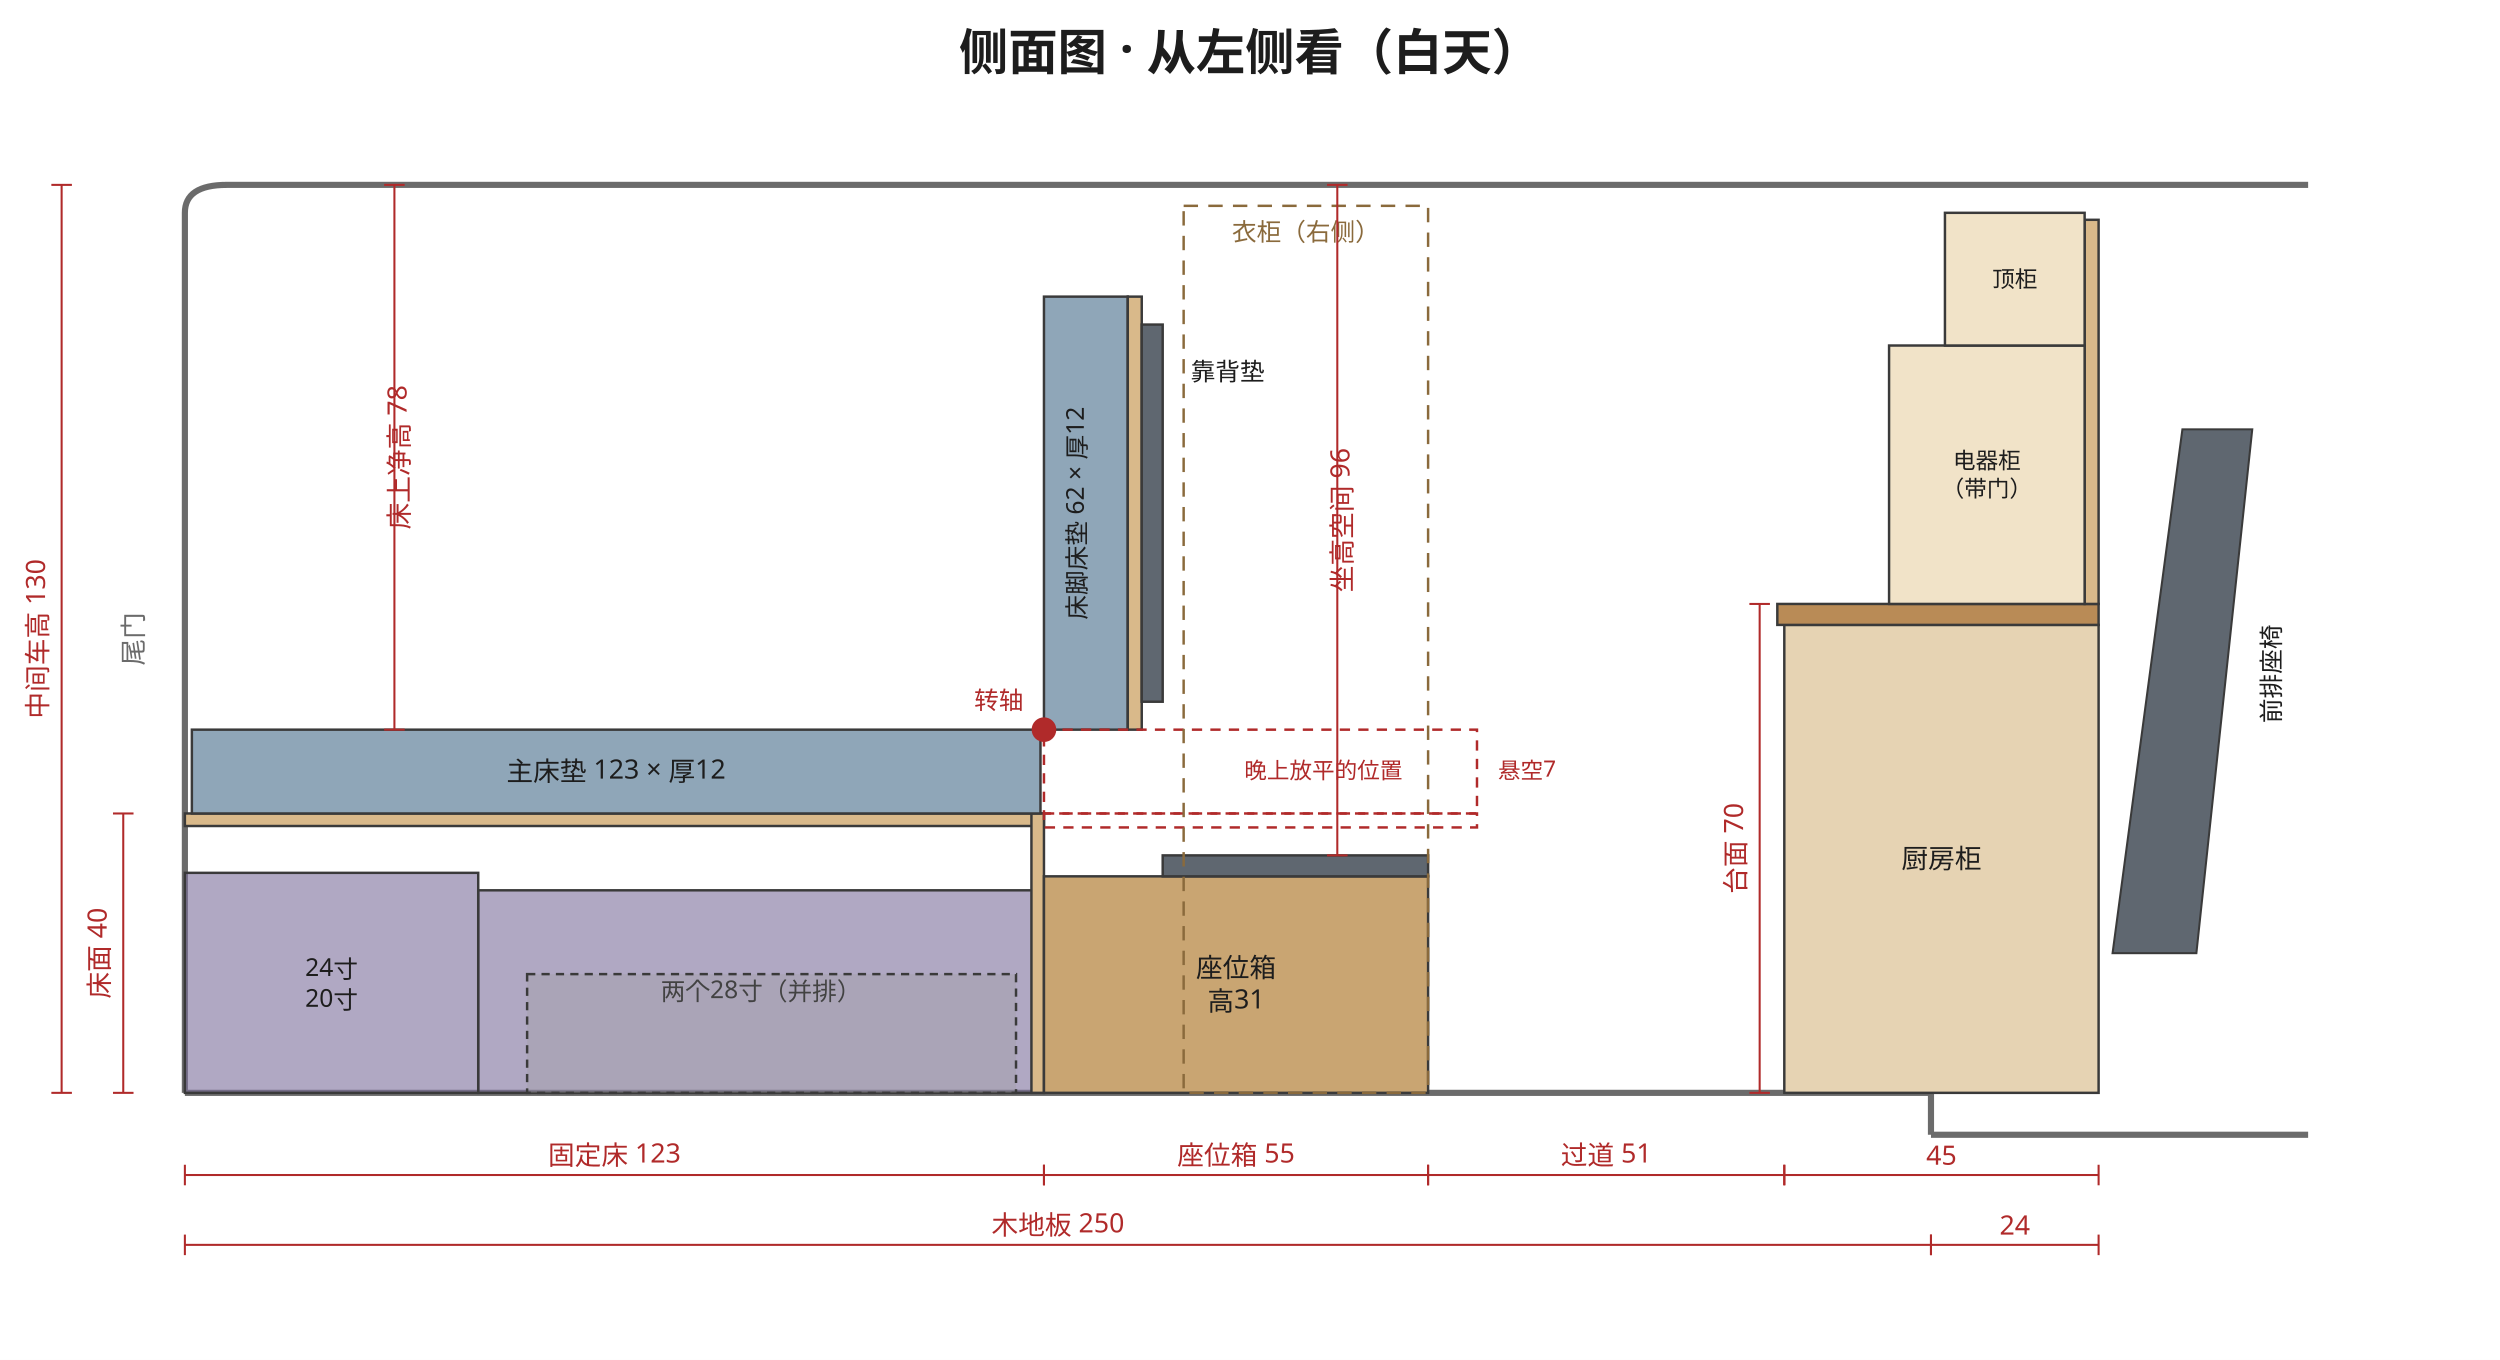
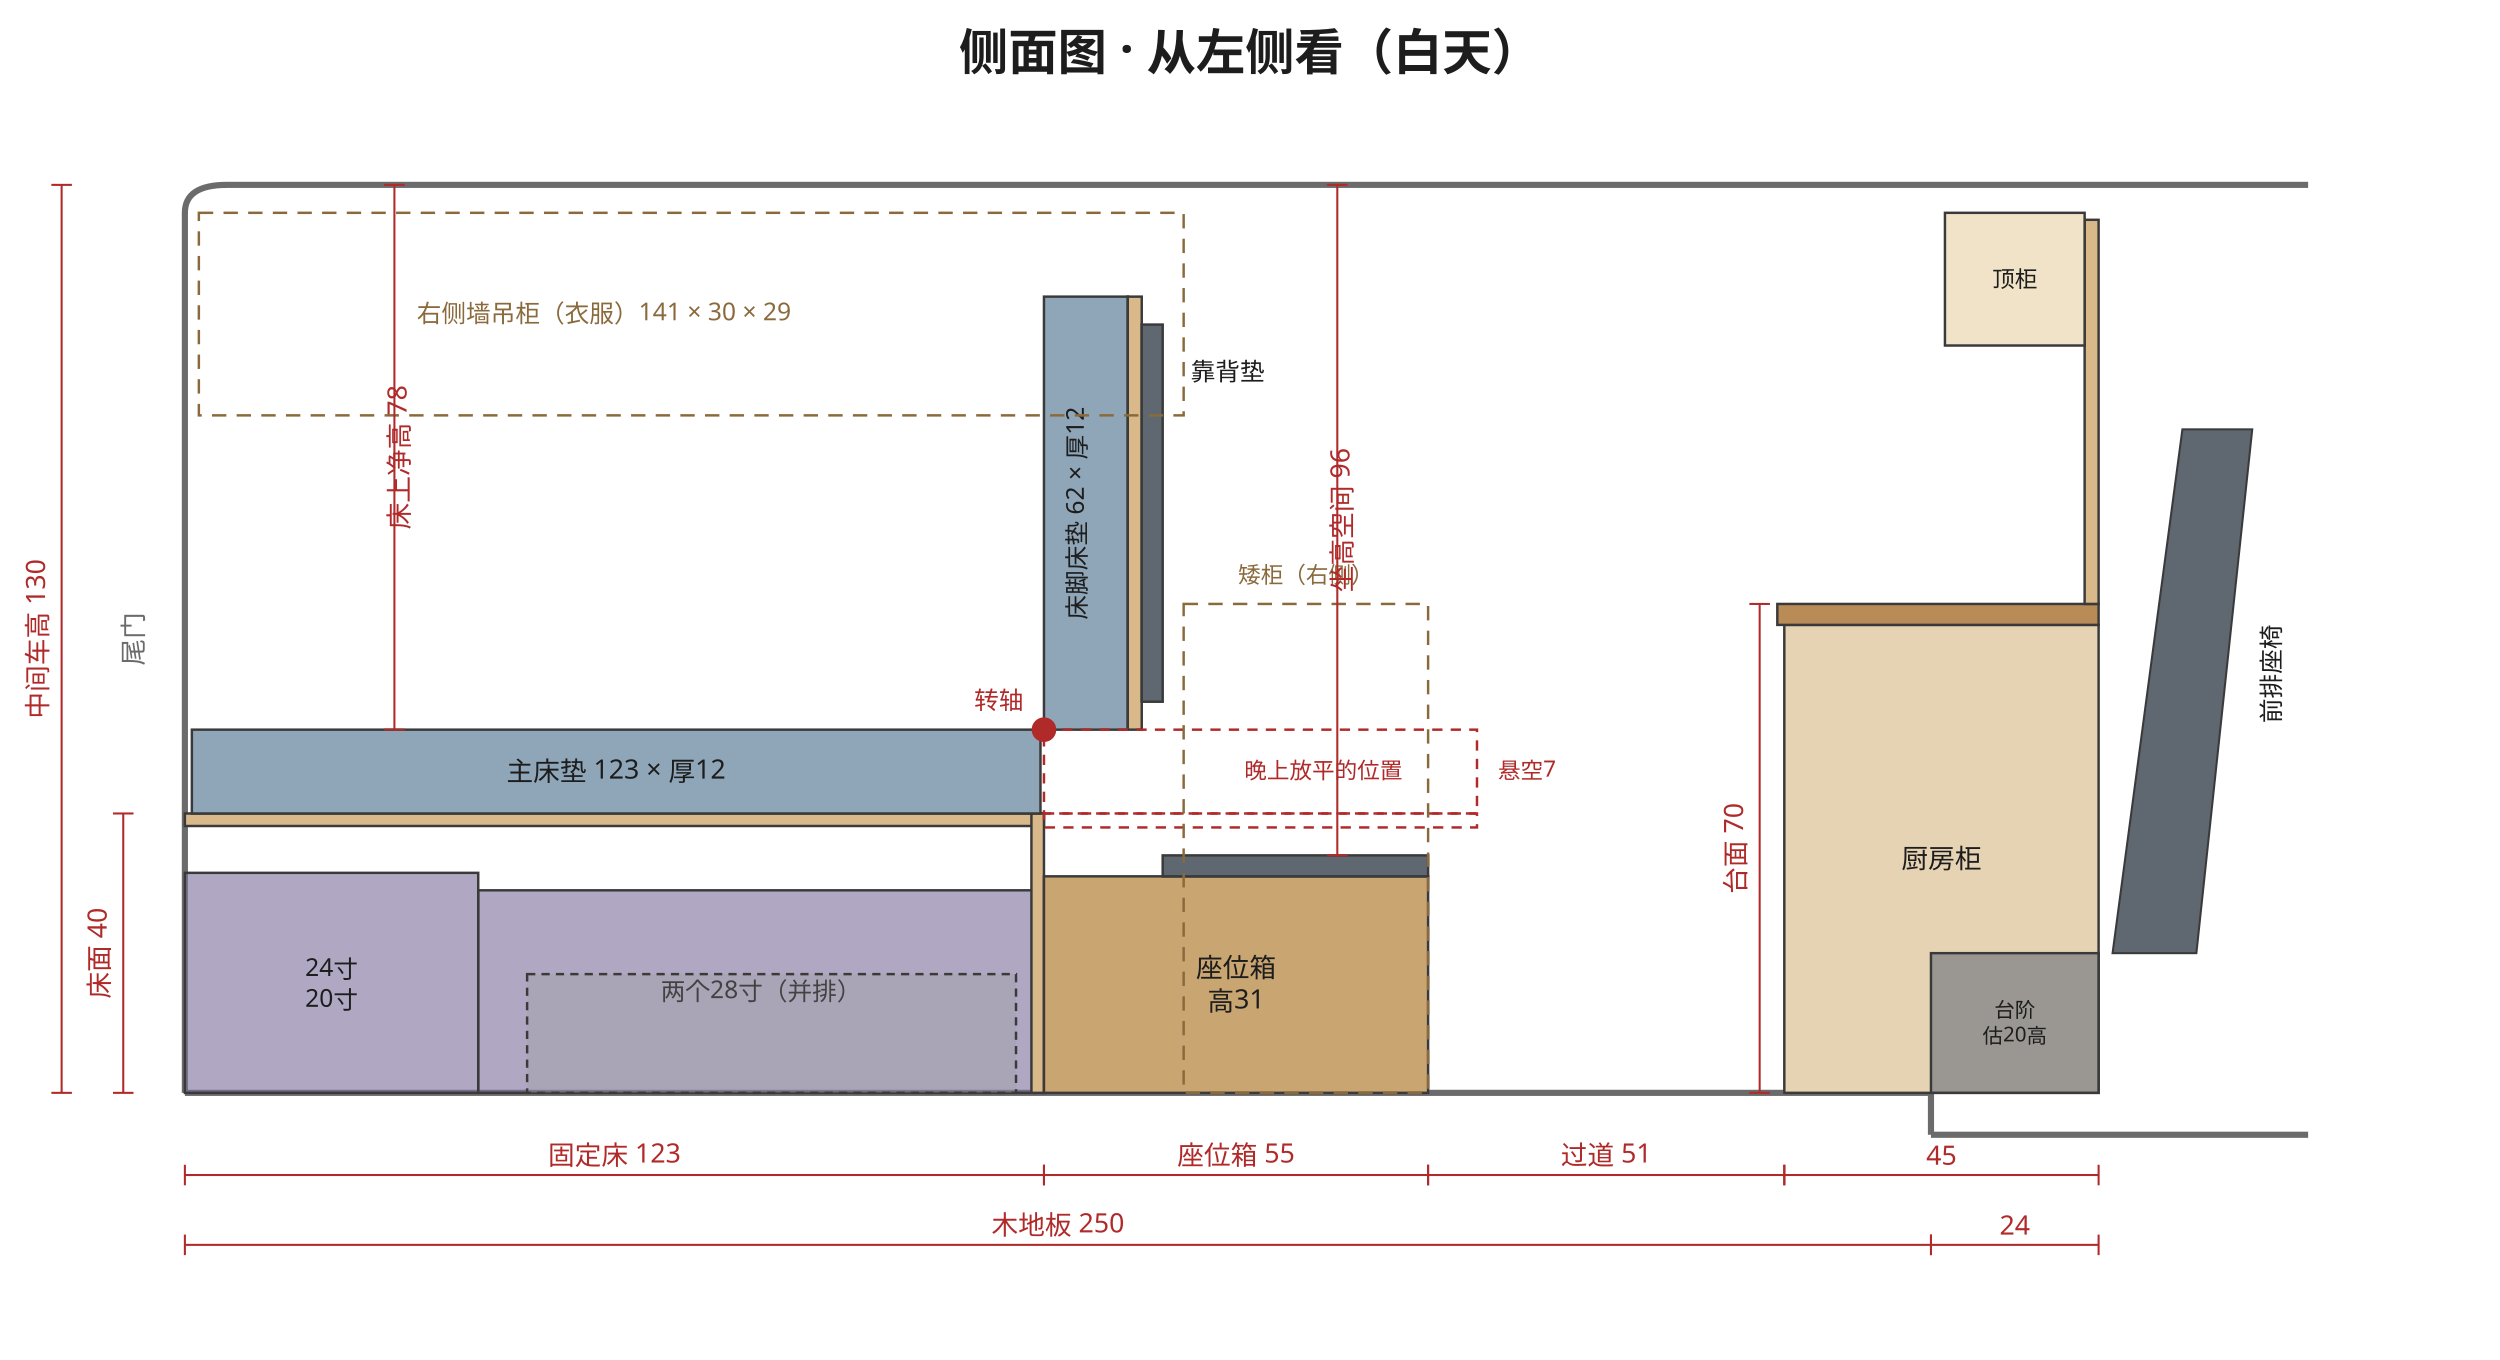
<svg xmlns="http://www.w3.org/2000/svg" width="1217" height="662" viewBox="0 0 1217 662" font-family="WenQuanYi Zen Hei, sans-serif">
  <rect width="1217" height="662" fill="#ffffff" />
  <text x="608.5" y="34" font-size="24" text-anchor="middle" fill="#1d1d1d" font-weight="bold">侧面图 · 从左侧看（白天）</text>
  <path d="M90.0,532.0 L90.0,103.6 Q90.0,90.0 110.4,90.0 L1123.6,90.0" fill="none" stroke="#6b6b6b" stroke-width="3" />
  <line x1="90.0" y1="532.0" x2="940.0" y2="532.0" stroke="#6b6b6b" stroke-width="3" />
  <line x1="940.0" y1="532.0" x2="940.0" y2="552.4" stroke="#6b6b6b" stroke-width="3" />
  <line x1="940.0" y1="552.4" x2="1123.6" y2="552.4" stroke="#6b6b6b" stroke-width="3" />
  <rect x="90.0" y="424.9" width="142.8" height="107.1" fill="#7c6f9b" stroke="#3a3a3a" stroke-width="1.2" fill-opacity="0.6" />
  <text x="161.4" y="475.1" font-size="12" text-anchor="middle" fill="#1d1d1d">24寸</text>
  <text x="161.4" y="490.1" font-size="12" text-anchor="middle" fill="#1d1d1d">20寸</text>
  <rect x="232.8" y="433.4" width="275.4" height="98.6" fill="#7c6f9b" stroke="#3a3a3a" stroke-width="1.2" fill-opacity="0.6" />
  <text x="370.5" y="486.9" font-size="12" text-anchor="middle" fill="#1d1d1d">两个28寸（并排）</text>
  <rect x="256.6" y="474.2" width="238.0" height="57.8" fill="#9a9a9a" stroke="#3a3a3a" stroke-width="1.2" fill-opacity="0.3" stroke-dasharray="4 3" />
  <rect x="90.0" y="396.0" width="418.2" height="6.1" fill="#d9b98a" stroke="#3a3a3a" stroke-width="1.2" />
  <rect x="502.1" y="396.0" width="6.1" height="136.0" fill="#d9b98a" stroke="#3a3a3a" stroke-width="1.2" />
  <rect x="93.4" y="355.2" width="413.1" height="40.8" fill="#8fa6b8" stroke="#3a3a3a" stroke-width="1.2" />
  <text x="299.9" y="380.1" font-size="13" text-anchor="middle" fill="#1d1d1d">主床垫 123 × 厚12</text>
  <rect x="508.2" y="144.4" width="40.8" height="210.8" fill="#8fa6b8" stroke="#3a3a3a" stroke-width="1.2" />
  <text x="528.6" y="249.8" font-size="12" text-anchor="middle" fill="#1d1d1d" transform="rotate(-90 528.6 249.8)">床脚床垫 62 × 厚12</text>
  <rect x="549.0" y="144.4" width="6.8" height="210.8" fill="#d9b98a" stroke="#3a3a3a" stroke-width="1.2" />
  <rect x="555.8" y="158.0" width="10.2" height="183.6" fill="#5f6770" stroke="#3a3a3a" stroke-width="1.2" />
  <circle cx="508.2" cy="355.2" r="6" fill="#b02a2a" />
  <text x="498.2" y="345.2" font-size="12" text-anchor="end" fill="#b02a2a">转轴</text>
  <text x="579.6" y="185.2" font-size="12" text-anchor="start" fill="#1d1d1d">靠背垫</text>
  <rect x="508.2" y="396.0" width="210.8" height="6.8" fill="none" stroke="#b02a2a" stroke-width="1.2" stroke-dasharray="5 4" />
  <rect x="508.2" y="355.2" width="210.8" height="40.8" fill="none" stroke="#b02a2a" stroke-width="1.2" stroke-dasharray="5 4" />
  <text x="644.2" y="379.0" font-size="11" text-anchor="middle" fill="#b02a2a">晚上放平的位置</text>
  <text x="729.2" y="379.0" font-size="11" text-anchor="start" fill="#b02a2a">悬空7</text>
  <rect x="508.2" y="426.6" width="187.0" height="105.4" fill="#c9a572" stroke="#3a3a3a" stroke-width="1.2" />
  <text x="601.7" y="475.7" font-size="13" text-anchor="middle" fill="#1d1d1d">座位箱</text>
  <text x="601.7" y="492.0" font-size="13" text-anchor="middle" fill="#1d1d1d">高31</text>
  <rect x="566.0" y="416.4" width="129.2" height="10.2" fill="#5f6770" stroke="#3a3a3a" stroke-width="1.2" />
-   <rect x="576.2" y="100.2" width="119.0" height="431.8" fill="none" stroke="#8a6a3c" stroke-width="1.2" stroke-dasharray="7 5" />
-   <text x="635.7" y="117.2" font-size="12" text-anchor="middle" fill="#8a6a3c">衣柜（右侧）</text>
+   <rect x="576.2" y="294.0" width="119.0" height="238.0" fill="none" stroke="#8a6a3c" stroke-width="1.2" stroke-dasharray="7 5" />
+   <text x="635.7" y="283.8" font-size="11" text-anchor="middle" fill="#8a6a3c">矮柜（右侧）</text>
+   <rect x="96.8" y="103.6" width="479.4" height="98.6" fill="none" stroke="#8a6a3c" stroke-width="1.2" stroke-dasharray="7 5" />
+   <text x="294.0" y="156.9" font-size="12" text-anchor="middle" fill="#8a6a3c">右侧墙吊柜（衣服）141 × 30 × 29</text>
  <rect x="868.6" y="304.2" width="153.0" height="227.8" fill="#e6d3b3" stroke="#3a3a3a" stroke-width="1.2" />
  <text x="945.1" y="422.6" font-size="13" text-anchor="middle" fill="#1d1d1d">厨房柜</text>
  <rect x="865.2" y="294.0" width="156.4" height="10.2" fill="#b98b56" stroke="#3a3a3a" stroke-width="1.2" />
  <rect x="1014.8" y="107.0" width="6.8" height="187.0" fill="#d9b98a" stroke="#3a3a3a" stroke-width="1.2" />
-   <rect x="919.6" y="168.2" width="95.2" height="125.8" fill="#f1e3c8" stroke="#3a3a3a" stroke-width="1.2" />
-   <text x="967.2" y="228.1" font-size="11" text-anchor="middle" fill="#1d1d1d">电器柜</text>
-   <text x="967.2" y="241.8" font-size="11" text-anchor="middle" fill="#1d1d1d">（带门）</text>
+   <rect x="940.0" y="464.0" width="81.6" height="68.0" fill="#8d8d8d" stroke="#3a3a3a" stroke-width="1.2" fill-opacity="0.85" />
+   <text x="980.8" y="495.2" font-size="10" text-anchor="middle" fill="#1d1d1d">台阶</text>
+   <text x="980.8" y="507.8" font-size="10" text-anchor="middle" fill="#1d1d1d">估20高</text>
  <rect x="946.8" y="103.6" width="68.0" height="64.6" fill="#f1e3c8" stroke="#3a3a3a" stroke-width="1.2" />
  <text x="980.8" y="139.8" font-size="11" text-anchor="middle" fill="#1d1d1d">顶柜</text>
  <path d="M1028.4,464.0 L1062.4,209.0 L1096.4,209.0 L1069.2,464.0 Z" fill="#5f6770" stroke="#3a3a3a" />
  <text x="1110.0" y="328.0" font-size="12" text-anchor="middle" fill="#1d1d1d" transform="rotate(-90 1110.0 328.0)">前排座椅</text>
  <line x1="90.0" y1="572.0" x2="508.2" y2="572.0" stroke="#b02a2a" stroke-width="1" />
  <line x1="90.0" y1="567.0" x2="90.0" y2="577.0" stroke="#b02a2a" stroke-width="1" />
  <line x1="508.2" y1="567.0" x2="508.2" y2="577.0" stroke="#b02a2a" stroke-width="1" />
  <text x="299.1" y="567.0" font-size="13" text-anchor="middle" fill="#b02a2a">固定床 123</text>
  <line x1="508.2" y1="572.0" x2="695.2" y2="572.0" stroke="#b02a2a" stroke-width="1" />
  <line x1="508.2" y1="567.0" x2="508.2" y2="577.0" stroke="#b02a2a" stroke-width="1" />
  <line x1="695.2" y1="567.0" x2="695.2" y2="577.0" stroke="#b02a2a" stroke-width="1" />
  <text x="601.7" y="567.0" font-size="13" text-anchor="middle" fill="#b02a2a">座位箱 55</text>
  <line x1="695.2" y1="572.0" x2="868.6" y2="572.0" stroke="#b02a2a" stroke-width="1" />
  <line x1="695.2" y1="567.0" x2="695.2" y2="577.0" stroke="#b02a2a" stroke-width="1" />
  <line x1="868.6" y1="567.0" x2="868.6" y2="577.0" stroke="#b02a2a" stroke-width="1" />
  <text x="781.9" y="567.0" font-size="13" text-anchor="middle" fill="#b02a2a">过道 51</text>
  <line x1="868.6" y1="572.0" x2="1021.6" y2="572.0" stroke="#b02a2a" stroke-width="1" />
  <line x1="868.6" y1="567.0" x2="868.6" y2="577.0" stroke="#b02a2a" stroke-width="1" />
  <line x1="1021.6" y1="567.0" x2="1021.6" y2="577.0" stroke="#b02a2a" stroke-width="1" />
  <text x="945.1" y="567.0" font-size="13" text-anchor="middle" fill="#b02a2a">45</text>
  <line x1="90.0" y1="606.0" x2="940.0" y2="606.0" stroke="#b02a2a" stroke-width="1" />
  <line x1="90.0" y1="601.0" x2="90.0" y2="611.0" stroke="#b02a2a" stroke-width="1" />
  <line x1="940.0" y1="601.0" x2="940.0" y2="611.0" stroke="#b02a2a" stroke-width="1" />
  <text x="515.0" y="601.0" font-size="13" text-anchor="middle" fill="#b02a2a">木地板 250</text>
  <line x1="940.0" y1="606.0" x2="1021.6" y2="606.0" stroke="#b02a2a" stroke-width="1" />
  <line x1="940.0" y1="601.0" x2="940.0" y2="611.0" stroke="#b02a2a" stroke-width="1" />
  <line x1="1021.6" y1="601.0" x2="1021.6" y2="611.0" stroke="#b02a2a" stroke-width="1" />
  <text x="980.8" y="601.0" font-size="13" text-anchor="middle" fill="#b02a2a">24</text>
  <line x1="60.0" y1="396.0" x2="60.0" y2="532.0" stroke="#b02a2a" stroke-width="1" />
  <line x1="55.0" y1="396.0" x2="65.0" y2="396.0" stroke="#b02a2a" stroke-width="1" />
  <line x1="55.0" y1="532.0" x2="65.0" y2="532.0" stroke="#b02a2a" stroke-width="1" />
  <text x="53.0" y="464.0" font-size="13" text-anchor="middle" fill="#b02a2a" transform="rotate(-90 53.0 464.0)">床面 40</text>
  <line x1="30.0" y1="90.0" x2="30.0" y2="532.0" stroke="#b02a2a" stroke-width="1" />
  <line x1="25.0" y1="90.0" x2="35.0" y2="90.0" stroke="#b02a2a" stroke-width="1" />
  <line x1="25.0" y1="532.0" x2="35.0" y2="532.0" stroke="#b02a2a" stroke-width="1" />
  <text x="23.0" y="311.0" font-size="13" text-anchor="middle" fill="#b02a2a" transform="rotate(-90 23.0 311.0)">中间车高 130</text>
  <line x1="651.0" y1="90.0" x2="651.0" y2="416.4" stroke="#b02a2a" stroke-width="1" />
  <line x1="646.0" y1="90.0" x2="656.0" y2="90.0" stroke="#b02a2a" stroke-width="1" />
  <line x1="646.0" y1="416.4" x2="656.0" y2="416.4" stroke="#b02a2a" stroke-width="1" />
  <text x="658.0" y="253.2" font-size="13" text-anchor="middle" fill="#b02a2a" transform="rotate(-90 658.0 253.2)">坐高空间 96</text>
  <line x1="856.6" y1="294.0" x2="856.6" y2="532.0" stroke="#b02a2a" stroke-width="1" />
  <line x1="851.6" y1="294.0" x2="861.6" y2="294.0" stroke="#b02a2a" stroke-width="1" />
  <line x1="851.6" y1="532.0" x2="861.6" y2="532.0" stroke="#b02a2a" stroke-width="1" />
  <text x="849.6" y="413.0" font-size="13" text-anchor="middle" fill="#b02a2a" transform="rotate(-90 849.6 413.0)">台面 70</text>
  <line x1="192.0" y1="90.0" x2="192.0" y2="355.2" stroke="#b02a2a" stroke-width="1" />
  <line x1="187.0" y1="90.0" x2="197.0" y2="90.0" stroke="#b02a2a" stroke-width="1" />
  <line x1="187.0" y1="355.2" x2="197.0" y2="355.2" stroke="#b02a2a" stroke-width="1" />
  <text x="199.0" y="222.6" font-size="13" text-anchor="middle" fill="#b02a2a" transform="rotate(-90 199.0 222.6)">床上净高 78</text>
  <text x="69.6" y="311.0" font-size="13" text-anchor="middle" fill="#6b6b6b" transform="rotate(-90 69.6 311.0)">尾门</text>
</svg>
